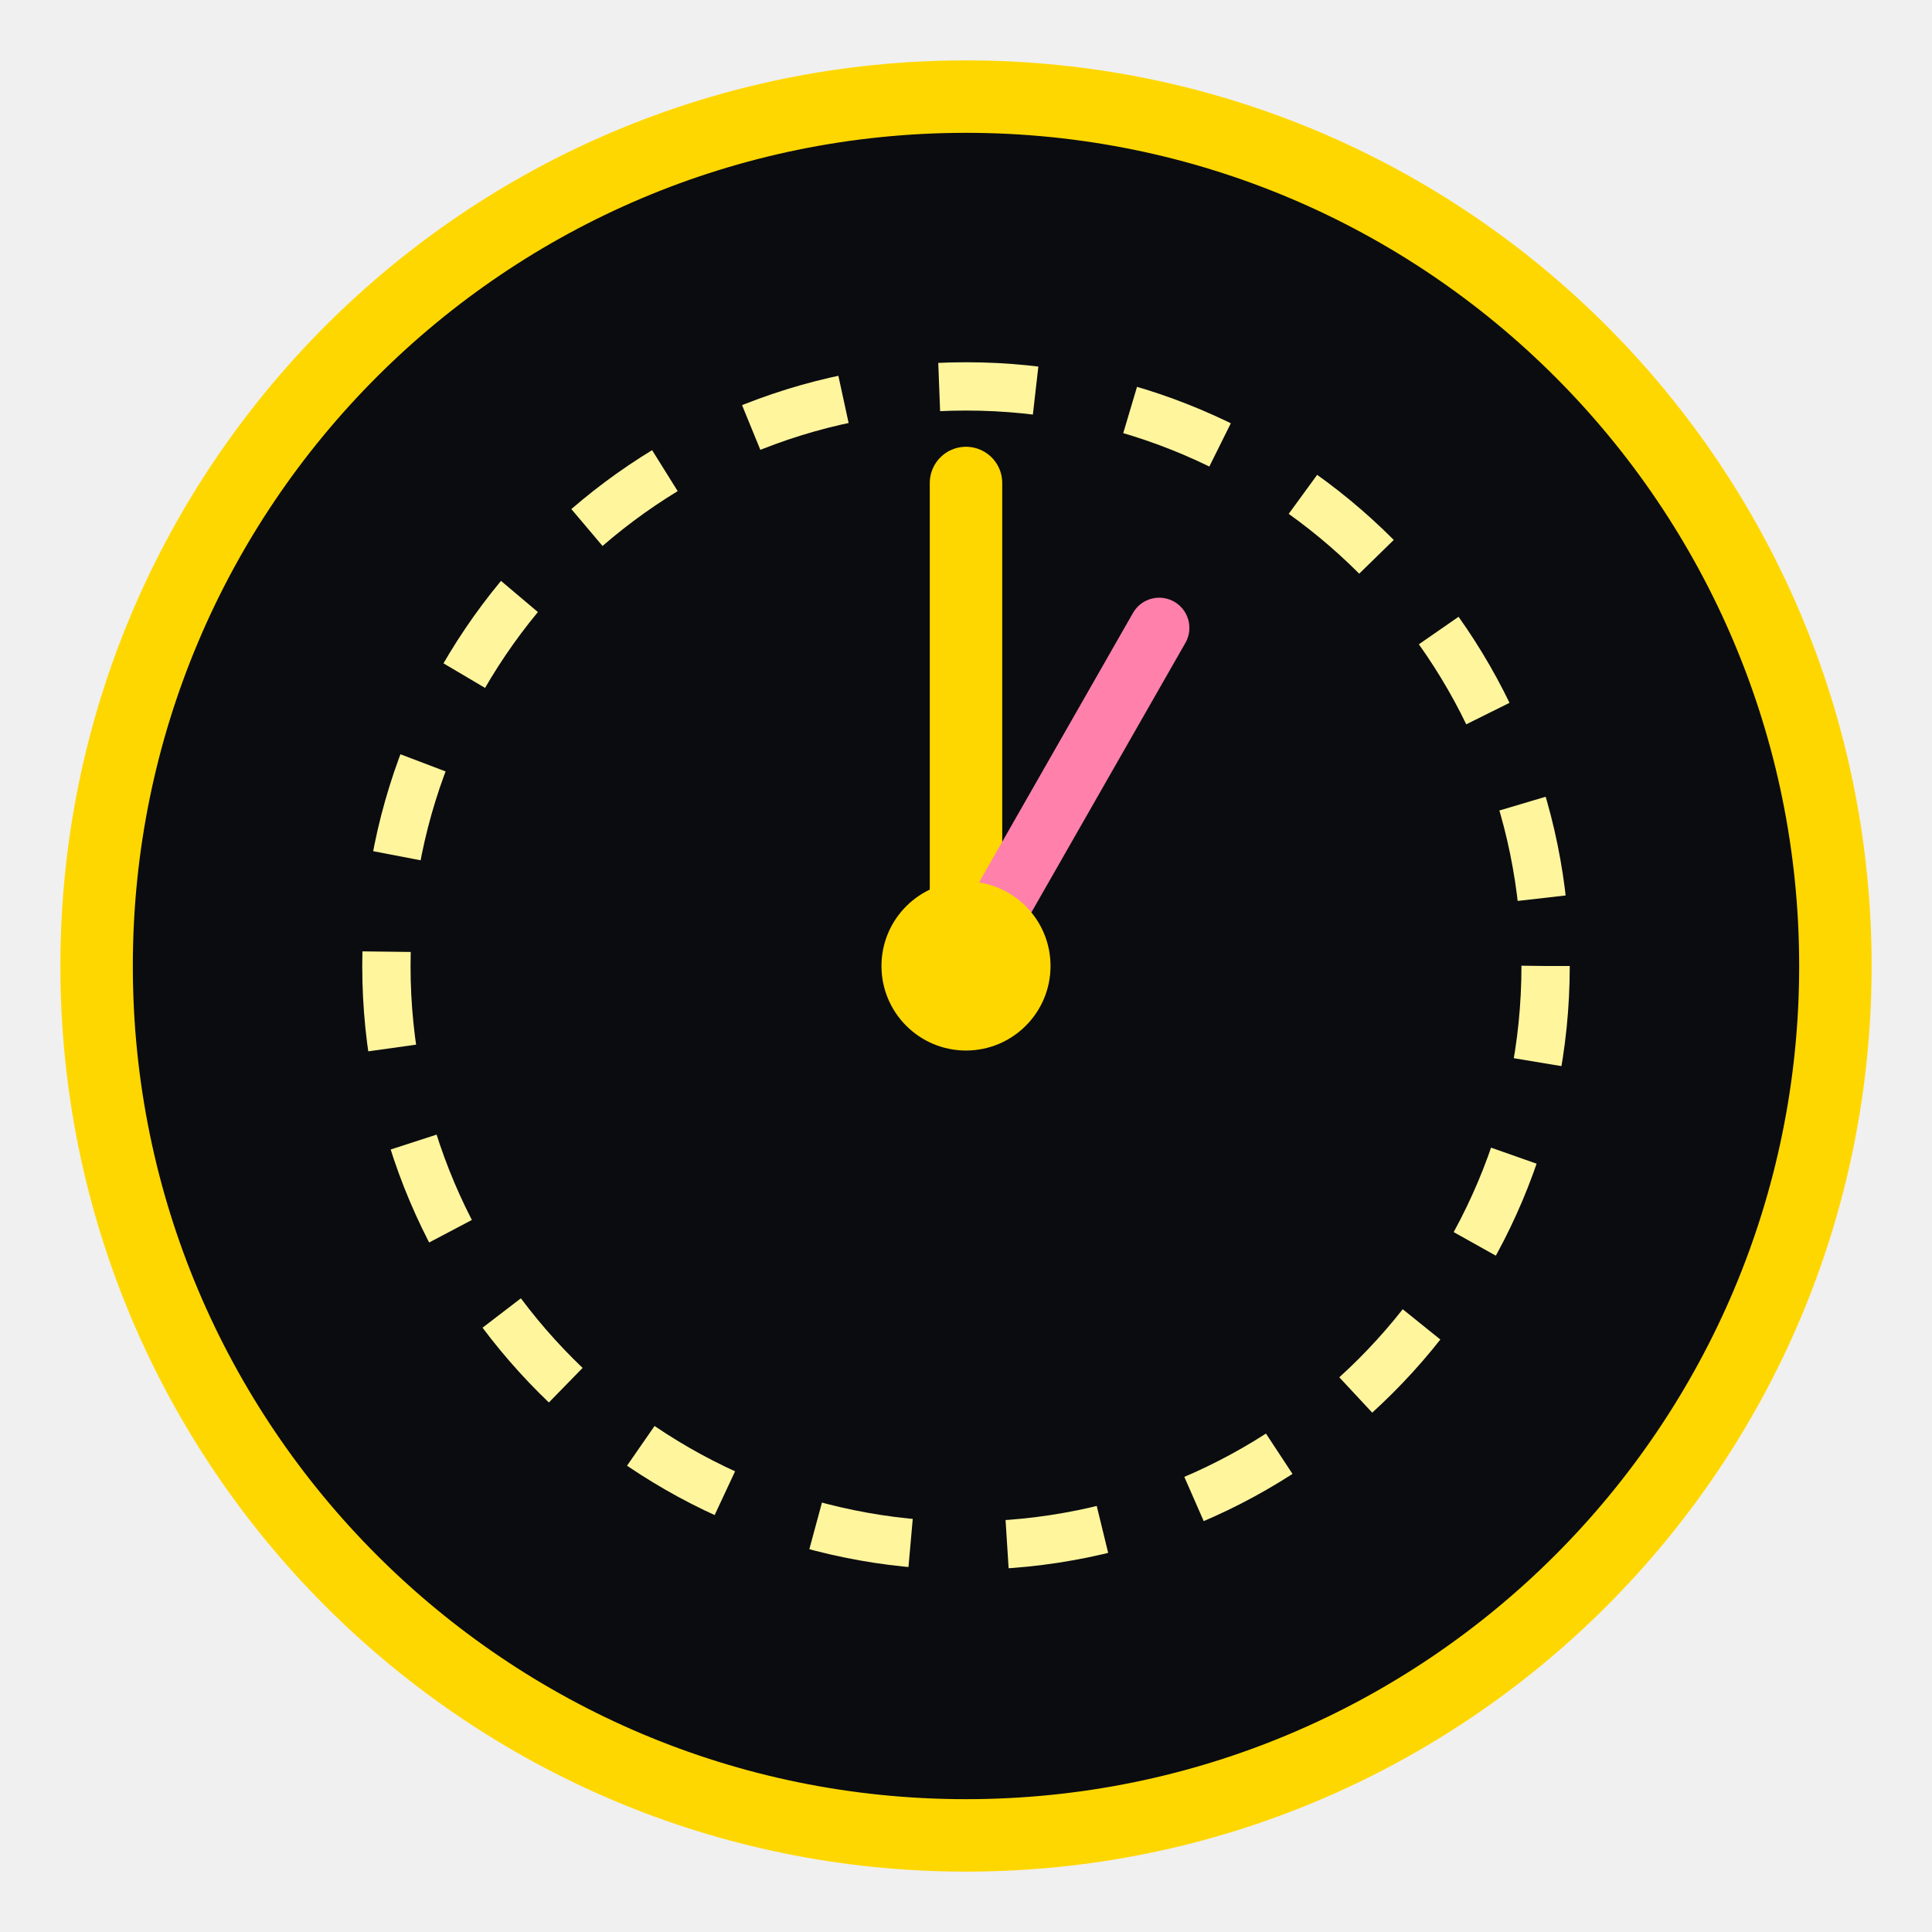
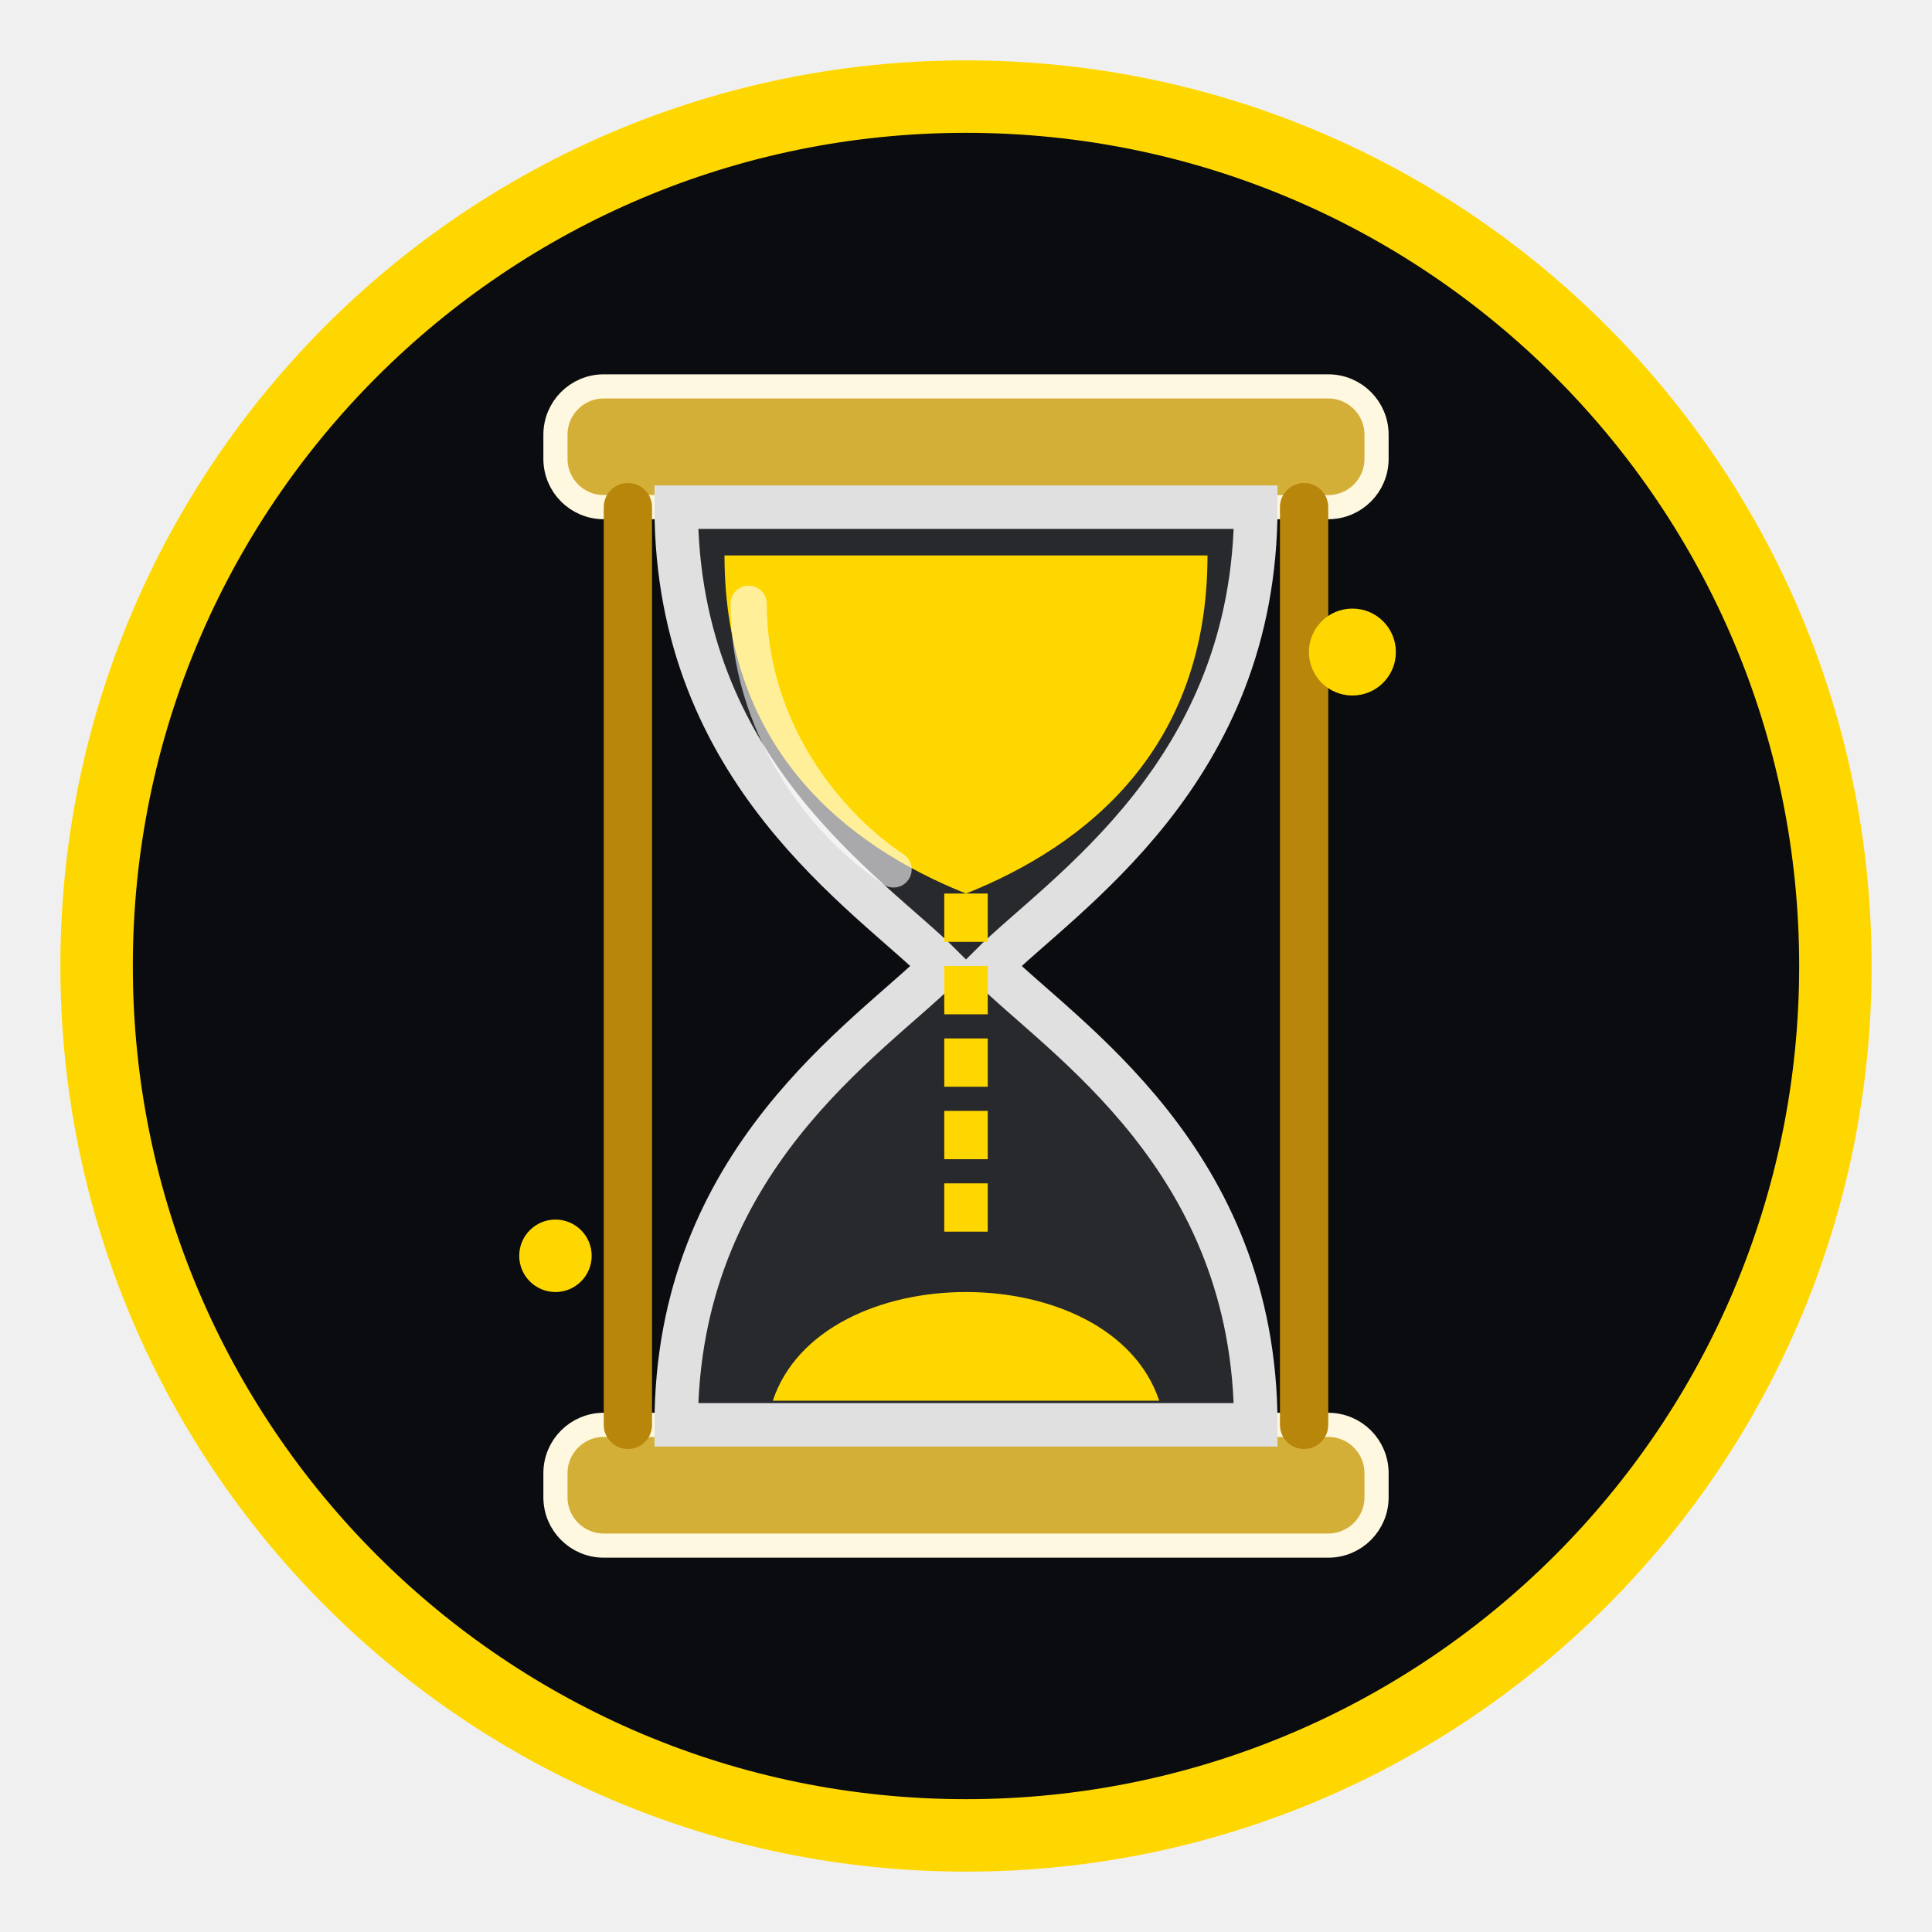
<svg xmlns="http://www.w3.org/2000/svg" viewBox="0 0 80 80">
  <circle cx="40" cy="40" r="36" fill="#0b0c10" stroke="#ffd700" stroke-width="3" />
-   <circle cx="40" cy="40" r="24" fill="none" stroke="#fff59d" stroke-width="2" stroke-dasharray="4 4" />
-   <line x1="40" y1="40" x2="40" y2="20" stroke="#ffd700" stroke-width="3" stroke-linecap="round" />
-   <line x1="40" y1="40" x2="48" y2="26" stroke="#ff80ab" stroke-width="2.5" stroke-linecap="round" />
-   <circle cx="40" cy="40" r="3.5" fill="#ffd700" />
+   <rect x="23" y="16" width="34" height="5" rx="2" fill="#d4af37" stroke="#fff8e1" stroke-width="1" />
+   <rect x="23" y="59" width="34" height="5" rx="2" fill="#d4af37" stroke="#fff8e1" stroke-width="1" />
+   <line x1="26" y1="21" x2="26" y2="59" stroke="#b8860b" stroke-width="2" stroke-linecap="round" />
+   <line x1="54" y1="21" x2="54" y2="59" stroke="#b8860b" stroke-width="2" stroke-linecap="round" />
+   <path d="M 28 21 L 52 21 C 52 32, 44 37, 41 40 C 44 43, 52 48, 52 59 L 28 59 C 28 48, 36 43, 39 40 C 36 37, 28 32, 28 21 Z" fill="rgba(255, 255, 255, 0.12)" stroke="#e0e0e0" stroke-width="1.8" />
+   <path d="M 30 23 L 50 23 C 50 31, 45 35, 40 37 C 35 35, 30 31, 30 23 Z" fill="#ffd700" />
+   <line x1="40" y1="37" x2="40" y2="52" stroke="#ffd700" stroke-width="1.8" stroke-dasharray="2 1" />
+   <path d="M 32 58 C 34 52, 46 52, 48 58 Z" fill="#ffd700" />
+   <path d="M 31 25 C 31 30, 34 34, 37 36" fill="none" stroke="#ffffff" stroke-width="1.5" opacity="0.6" stroke-linecap="round" />
+   <circle cx="56" cy="27" r="1.8" fill="#ffd700" />
+   <circle cx="23" cy="52" r="1.5" fill="#ffd700" />
</svg>
